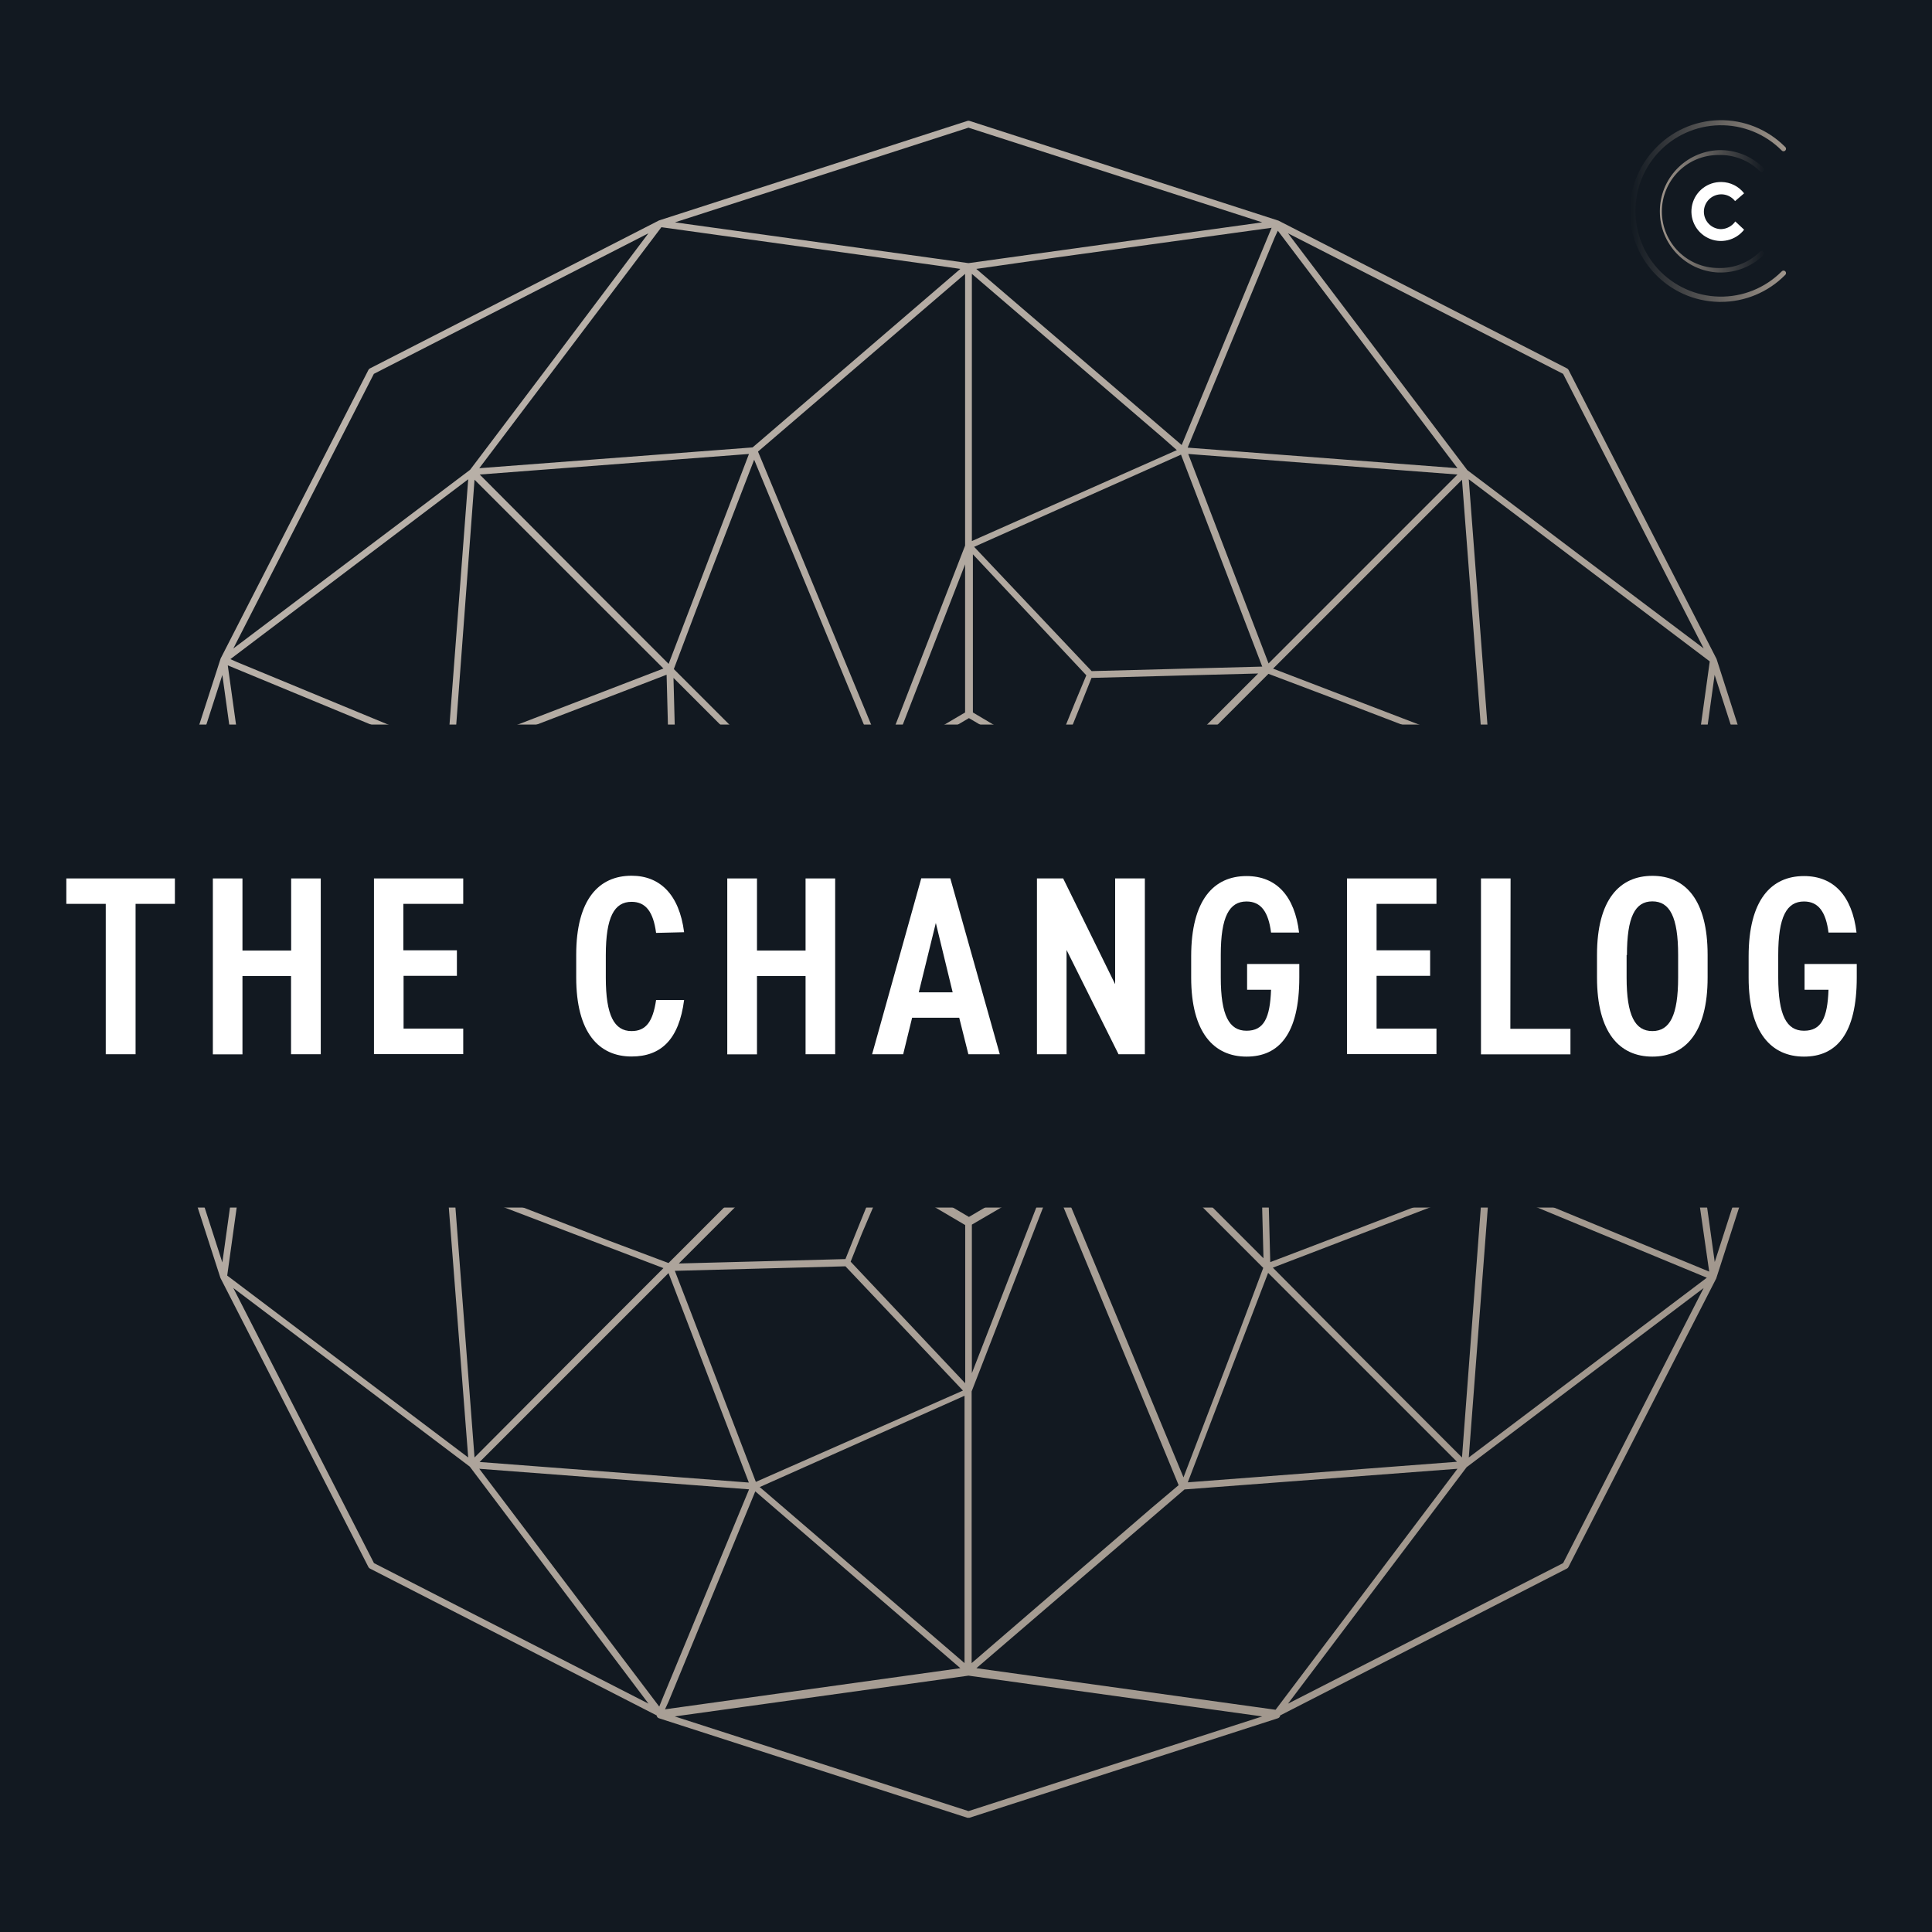
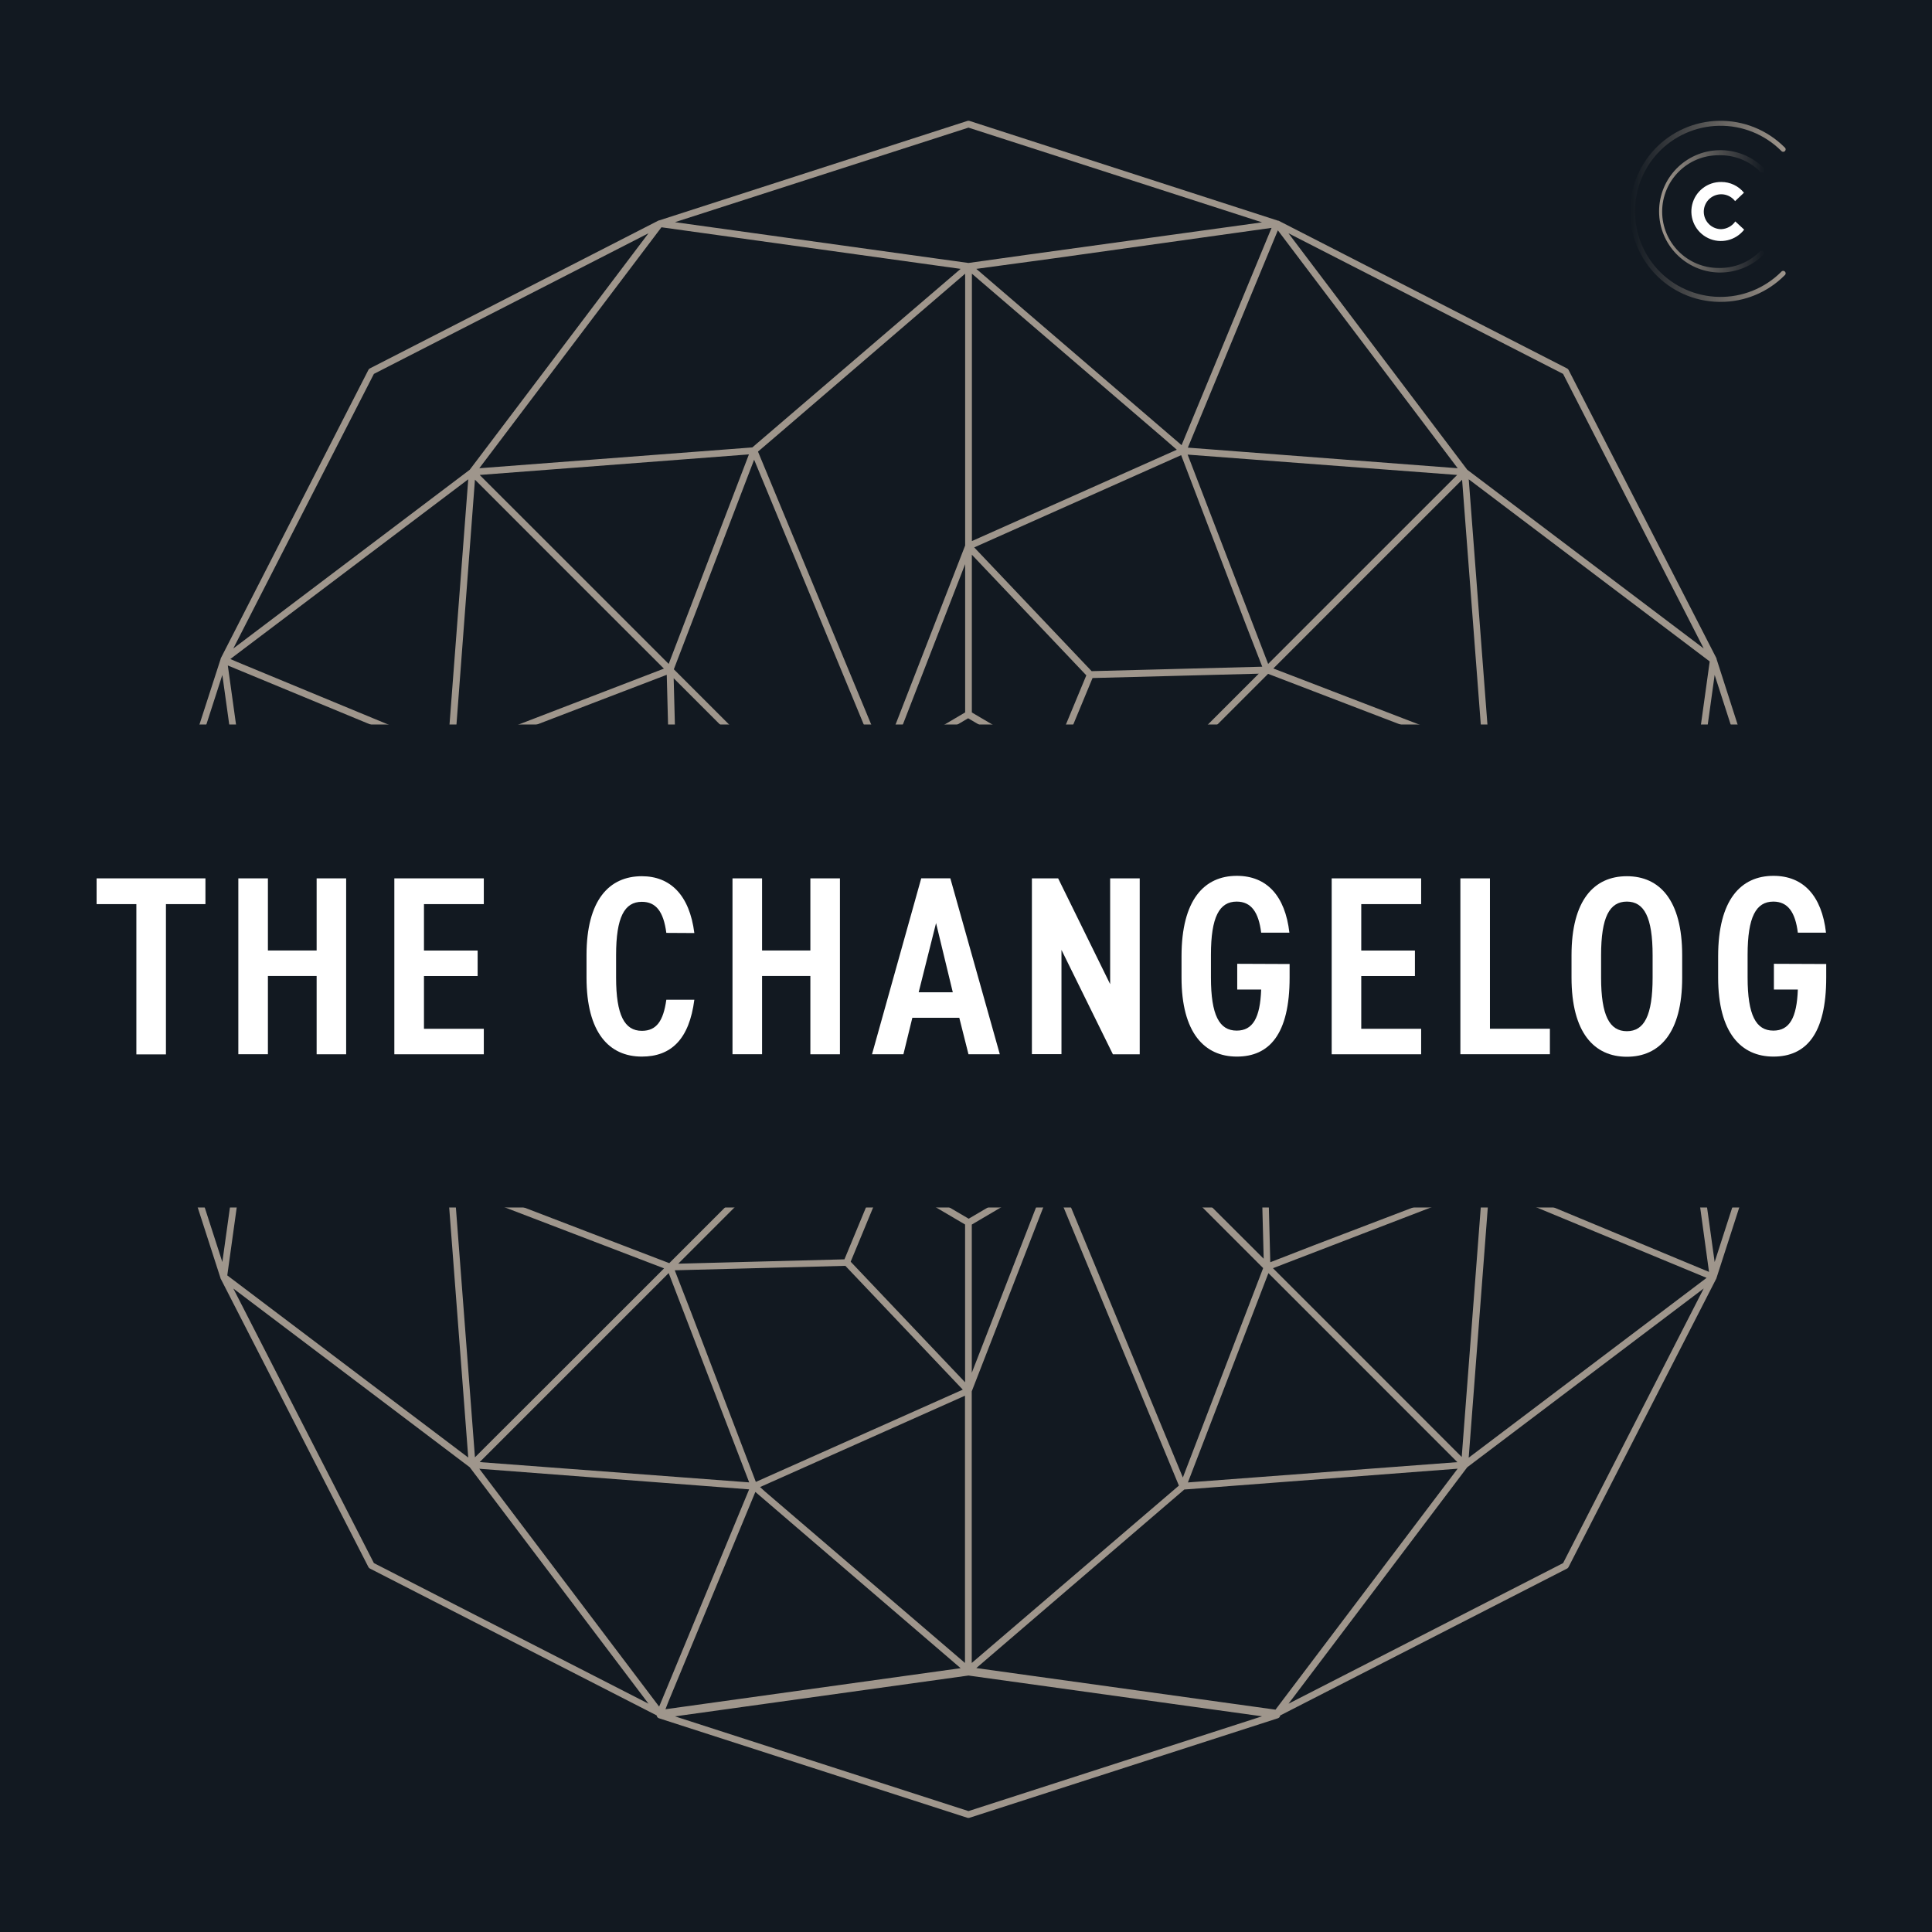
- <svg xmlns="http://www.w3.org/2000/svg" viewBox="0 0 171 171">
+ <svg xmlns="http://www.w3.org/2000/svg" viewBox="0 0 360 360">
  <defs>
-     <style>.cls-1{fill:#121921;}.cls-2{fill:url(#New_Gradient_Swatch_9);}.cls-3{fill:#fff;}.cls-4{fill:url(#New_Gradient_Swatch_7);}.cls-5{fill:url(#linear-gradient);}</style>
-     <linearGradient id="New_Gradient_Swatch_9" x1="32.66" y1="32.66" x2="138.78" y2="138.78" gradientUnits="userSpaceOnUse">
-       <stop offset="0" stop-color="#bab2aa" />
-       <stop offset="1" stop-color="#a0968c" />
+     <style>.cls-1{fill:#121921;}.cls-2{fill:#9f968c;}.cls-3{fill:#fff;}.cls-4{fill:url(#New_Gradient_Swatch_22);}.cls-5{fill:url(#linear-gradient);}</style>
+     <linearGradient id="New_Gradient_Swatch_22" x1="303.75" y1="39.38" x2="332.67" y2="39.38" gradientUnits="userSpaceOnUse">
+       <stop offset="0" stop-color="#9f968c" stop-opacity="0" />
+       <stop offset="1" stop-color="#9f968c" />
    </linearGradient>
-     <linearGradient id="New_Gradient_Swatch_7" x1="144.28" y1="18.7" x2="158.02" y2="18.7" gradientUnits="userSpaceOnUse">
-       <stop offset="0" stop-color="#a0968c" stop-opacity="0" />
-       <stop offset="1" stop-color="#a0968c" />
-     </linearGradient>
-     <linearGradient id="linear-gradient" x1="146.87" y1="18.7" x2="156.18" y2="18.7" gradientUnits="userSpaceOnUse">
-       <stop offset="0" stop-color="#a0968c" />
-       <stop offset="1" stop-color="#a0968c" stop-opacity="0" />
+     <linearGradient id="linear-gradient" x1="309.21" y1="39.38" x2="328.8" y2="39.38" gradientUnits="userSpaceOnUse">
+       <stop offset="0" stop-color="#9f968c" />
+       <stop offset="1" stop-color="#9f968c" stop-opacity="0" />
    </linearGradient>
  </defs>
  <g id="Layer_2" data-name="Layer 2">
    <g id="Layer_1-2" data-name="Layer 1">
-       <rect class="cls-1" width="171" height="171" />
-       <path class="cls-2" d="M151.93,58.32h0v0h0L138.83,32.74a.3.3,0,0,0-.13-.13L113.16,19.53h0L85.81,10.7a.29.29,0,0,0-.18,0l-27.3,8.81h0L32.74,32.61a.3.3,0,0,0-.13.13L19.53,58.28h0L10.7,85.63a.3.3,0,0,0,0,.18l8.81,27.3h0v0h0L32.61,138.7a.3.3,0,0,0,.13.13l25.38,13a.29.29,0,0,0,.2.25l27.3,8.81h.18l27.31-8.81a.29.29,0,0,0,.2-.25l25.38-13a.3.3,0,0,0,.13-.13l13.08-25.54h0l8.81-27.3a.3.3,0,0,0,0-.18ZM132,103.75l-.35.41L124,87l-.44-1H147.2ZM38.72,68.55l1.08-1.26L47.88,85.4v0H24.24Zm3.73,60.85,9.79-9.79,6.93-6.93,7.11,18.54ZM66.75,40.69l5.08,12.26,6,14.49-7.92,2.05L65.1,64.68l-5.46-5.46,2-5.29ZM129,42l-9.79,9.79-6.93,6.93-7.11-18.54Zm-27,59.5L104,93.62l4.94,2,2.5,1,.18,6.75.21,8-8-8Zm2.28-8.47L108.38,86h14L111.67,96.15l-2.5-1Zm.26-14.25,17,6.61H108.38Zm-1-.51,0,.05s0,0,0,0l4.32,7.34-4.32,7.34v0l0,0-2.14,8.25-8.25,2.14-.05,0h0l-7.34,4.32-7.34-4.32h0l0,0-8.25-2.14-2.14-8.25,0-.05s0,0,0,0l-4.32-7.34,4.32-7.34v0l0,0,2.14-8.25,8.25-2.14,0,0h0l7.34-4.32,7.34,4.32h0l0,0,8.25,2.14ZM69.91,102,77.83,104l-2,4.94-1,2.5-6.75.18-8,.21,8-8Zm8.47,2.28,7.05,4.15v14L75.29,111.67l1-2.5Zm14.25.26-6.61,17V108.39Zm-32.9,7.94,15.1-.4,10.4,11L66.9,131.16l-5.72-14.93ZM55.21,61.18,59,59.72l.4,15.1-11,10.39L40.29,66.9Zm14.27,8.73-2.05,7.92-4.94-2-2.5-1L59.82,68l-.21-8,8,8Zm-2.28,8.47-4.15,7h-14L59.77,75.29l2.5,1Zm-.26,14.25L49.93,86H63.06ZM95.11,62.27l-2,4.94-7-4.15v-14L96.15,59.77Zm-16.3,4.68,6.61-17V63.06Zm22.72,2.54-7.92-2.05,2-4.94,1-2.5,6.75-.18,8-.21-8,8Zm18.08-17.24,9.79-9.79,1.82,23.83-18.54-7.11ZM111.72,59l-15.1.4-10.4-11,18.31-8.16,5.72,14.93Zm-53,.17L40.22,66.29,42,42.46l9.79,9.79Zm8.67,34.43,2.05,7.92-4.81,4.81-5.46,5.46-5.33-2L40.69,104.7l12.4-5.14Zm-8.67,18.64-6.93,6.93L42,129l-1.82-23.83ZM93.62,104l7.92-2.05,4.81,4.81,5.46,5.46-2,5.33-5.06,13.21-5.14-12.4Zm18.81,7.71-.4-15.1,11-10.4,8.16,18.32-14.93,5.72ZM104,77.83,102,69.91l4.81-4.81,5.46-5.46,5.29,2,13.25,5.08L118.5,71.82ZM85.42,24.24V48.29l-7.2,18.54L69.09,44.78l-2-4.81,1.75-1.5ZM59.18,58.76l-6.93-6.93L42.46,42l23.83-1.82ZM24.24,86H48.29l18.54,7.2-22,9.12-4.84,2-1.82-2.12Zm43,45.62,17.79-7.93.34-.15V147.2L67.69,132ZM86,147.2V123.15l7.2-18.54,9.12,22,2,4.84-2.37,2Zm19.13-16,7.11-18.54,6.93,6.93,9.79,9.79Zm7.53-19,18.54-7.11L129.4,129l-9.79-9.79ZM147.2,85.42H123.15l-18.54-7.2,22.06-9.14,4.81-2,1.78,2.07Zm-34.1-65L129,41.44l-23.88-1.82L112.83,21Zm-8.94,19.42L86.73,47.57l-.71.32V24.24l16.87,14.48ZM20.39,58.34,41.44,42.42,39.62,66.31,21,58.61ZM23.8,86.41l15.76,18.36,0,0L41.44,129,20.11,112.9Zm34.55,64.64L42.42,130l23.88,1.82L58.61,150.4Zm.82-.43L66.85,132,85,147.65l-26.14,3.64Zm45.67-18.79L129,130,112.9,151.33l-26.48-3.68Zm46.23-18.74L130,129l1.82-23.88,18.58,7.69ZM131.93,66.72l-.09-.1L130,42.42l21.33,16.12L147.65,85ZM112.55,20.16l-.27.65-7.69,18.58L86.41,23.8l7-1ZM85,23.8,67,39.27l-.39.33L42.42,41.44,58.54,20.11l24.53,3.41ZM20.16,58.89l.65.27,18.58,7.69L23.8,85l-.42-3Zm131.12,53.66-.65-.27L132,104.59l15.6-18.17,2.15,15.49ZM138.35,33.09l12.44,24.3L139.65,49l-9.78-7.39L114,20.65ZM85.72,11.3l26,8.38L91.05,22.55l-5.33.74-2.85-.4L59.74,19.68ZM33.09,33.09l24.3-12.44L49,31.8l-7.39,9.78L20.65,57.4ZM19.68,59.74l3.47,25,.14,1-3.61,26-8.38-26Zm13.42,78.61L20.65,114l11.15,8.42,9.78,7.39L57.4,150.79ZM85.72,160.3l-26-8.38,26-3.61,26,3.61Zm52.63-21.95L114,150.79l8.42-11.15,7.39-9.78L150.79,114Zm13.42-26.65-1.51-10.83-2.11-15.15,2.13-15.32,1.48-10.67,8.38,26Z" />
-       <rect class="cls-1" x="3.46" y="64.13" width="163.23" height="42.75" />
-       <path class="cls-3" d="M15.48,77.75V80H12V93.31H9.36V80H5.87V77.75Z" />
-       <path class="cls-3" d="M21.46,84.13h4.31V77.75h2.62V93.31H25.76V86.39H21.46v6.93H18.84V77.75h2.62Z" />
-       <path class="cls-3" d="M41,77.75V80h-5.3v4.11h4.74v2.26H35.72v4.67H41v2.26H33.1V77.75Z" />
-       <path class="cls-3" d="M58.07,82.57c-.25-1.89-.93-2.75-2.17-2.75-1.53,0-2.28,1.35-2.28,4.72v2c0,3.32.74,4.72,2.28,4.72,1.29,0,1.89-.86,2.17-2.75h2.48c-.45,3.5-2.05,5-4.65,5-2.89,0-4.9-2.1-4.9-7v-2c0-4.9,2-7,4.9-7,2.5,0,4.22,1.65,4.65,5Z" />
-       <path class="cls-3" d="M67,84.13H71.3V77.75h2.62V93.31H71.3V86.39H67v6.93H64.37V77.75H67Z" />
-       <path class="cls-3" d="M77.19,93.31l4.35-15.57h2.57l4.38,15.57H85.71l-.81-3.23H80.73l-.79,3.23Zm4.13-5.48h3l-1.49-6.14Z" />
-       <path class="cls-3" d="M101.33,77.75V93.31H99L94.4,84.08v9.23H91.78V77.75h2.32l4.6,9.36V77.75Z" />
-       <path class="cls-3" d="M115,85.32v1.2c0,5-1.8,7-4.67,7s-4.9-2.1-4.9-7V84.65c0-5,2-7.11,4.9-7.11,2.64,0,4.26,1.76,4.65,5h-2.48c-.23-1.81-.88-2.75-2.17-2.75-1.53,0-2.28,1.35-2.28,4.72v2c0,3.36.74,4.72,2.28,4.72s2.08-1.13,2.17-3.63h-2.12V85.32Z" />
-       <path class="cls-3" d="M127.14,77.75V80h-5.3v4.11h4.74v2.26h-4.74v4.67h5.3v2.26h-7.92V77.75Z" />
-       <path class="cls-3" d="M133.68,91.06H139v2.26h-7.92V77.75h2.62Z" />
-       <path class="cls-3" d="M141.35,86.52v-2c0-4.9,2-7,4.9-7s4.89,2.1,4.89,7v2c0,4.9-2,7-4.89,7S141.35,91.42,141.35,86.52Zm2.62-2v2c0,3.36.74,4.74,2.28,4.74s2.28-1.38,2.28-4.74v-2c0-3.36-.74-4.74-2.28-4.74S144,81.17,144,84.54Z" />
-       <path class="cls-3" d="M164.34,85.32v1.2c0,5-1.8,7-4.67,7s-4.9-2.1-4.9-7V84.65c0-5,2-7.11,4.9-7.11,2.64,0,4.26,1.76,4.65,5h-2.48c-.23-1.81-.88-2.75-2.17-2.75-1.53,0-2.28,1.35-2.28,4.72v2c0,3.36.74,4.72,2.28,4.72s2.08-1.13,2.17-3.63h-2.12V85.32Z" />
-       <path class="cls-3" d="M153.57,17.8a1.54,1.54,0,1,0-1.24,2.48,1.59,1.59,0,0,0,1.26-.68l.78.73a2.61,2.61,0,1,1-2-4.22,2.57,2.57,0,0,1,2,1Z" />
-       <path class="cls-4" d="M152.29,26.72h-.16a8,8,0,0,1-5.73-2.57,8,8,0,0,1,0-10.89A8,8,0,0,1,158,13a.22.22,0,1,1-.31.31,7.58,7.58,0,0,0-10.93.21,7.61,7.61,0,0,0,0,10.3,7.58,7.58,0,0,0,10.93.21.22.22,0,1,1,.31.31A8,8,0,0,1,152.29,26.72Z" />
-       <path class="cls-5" d="M152.28,24.12h-.18a5.42,5.42,0,0,1,0-10.83,5.43,5.43,0,0,1,4,1.58.22.22,0,0,1-.31.31,5,5,0,0,0-3.7-1.46,5,5,0,0,0,0,10,5,5,0,0,0,3.7-1.46.22.22,0,0,1,.31.31A5.44,5.44,0,0,1,152.28,24.12Z" />
+       <rect class="cls-1" width="360" height="360" />
+       <path class="cls-2" d="M319.85,122.78v-.09L292.28,68.93a.62.62,0,0,0-.27-.27L238.23,41.12h-.09L180.65,22.53a.61.61,0,0,0-.38,0L122.79,41.08l0,0h-.06L68.92,68.65a.62.62,0,0,0-.27.27L41.12,122.7v.07h0L22.53,180.27a.62.62,0,0,0,0,.38l18.55,57.48v0l0,.05v0L68.65,292a.62.62,0,0,0,.27.27l53.44,27.37a.62.62,0,0,0,.42.53l57.48,18.55a.62.62,0,0,0,.38,0l57.49-18.55a.62.62,0,0,0,.42-.52L292,292.28a.62.62,0,0,0,.27-.27l27.54-53.77v0s0,0,0,0v0l18.55-57.48a.62.62,0,0,0,0-.38Zm-42,95.64-.73.85L261,183.17l-.93-2.08h49.8ZM81.52,144.32l2.28-2.66,17,38.14,0,0H51Zm7.86,128.12L110,251.82l14.6-14.6,15,39ZM140.52,85.66l10.69,25.81L163.84,142l-16.67,4.32-10.12-10.12-11.49-11.49,4.27-11.13Zm131,2.84-20.62,20.61-14.6,14.6-15-39ZM214.64,213.76,219,197.09l10.4,4.31,5.26,2.18.37,14.21.44,16.76L218.5,217.62Zm4.8-17.83,8.73-14.84h29.4L235.1,202.42l-5.26-2.18Zm.55-30,35.82,13.91H228.18Zm-2.06-1.08a.62.62,0,0,0,.06.11s0,0,0,.05l9.09,15.45L218,195.92a.61.61,0,0,0,0,.08.6.6,0,0,0,0,.08l-4.5,17.36-17.36,4.5L196,218h-.05l-15.45,9.09L165,218l-.08,0-.08,0-17.36-4.5L143,196.08a.62.62,0,0,0-.06-.11s0,0,0-.05l-9.09-15.45L142.93,165a.61.61,0,0,0,0-.08.6.6,0,0,0,0-.08l4.5-17.36,17.36-4.5.1-.05.06,0,15.45-9.09,15.45,9.09.06,0,.1.05,17.36,4.5Zm-70.77,49.79L163.84,219l-4.31,10.4-2.18,5.26-14.21.37-16.76.44,16.93-16.93Zm17.83,4.8,14.84,8.73v29.4L158.51,235.1l2.18-5.26Zm30,.55-13.91,35.81V228.18ZM125.73,236.7l31.79-.83,21.88,23.07-38.56,17.19-12-31.43Zm-9.49-107.9,8-3.06.83,31.79L102,179.4,84.81,140.85Zm30,18.37L142,163.84l-10.4-4.31-5.26-2.18-.37-14.21-.44-16.76,16.93,16.93ZM141.49,165l-8.73,14.84h-29.4l22.48-21.33,5.26,2.18Zm-.55,30-35.82-13.91h27.63Zm59.3-63.91-4.31,10.4-14.84-8.73v-29.4l21.33,22.48Zm-34.31,9.85,13.91-35.82v27.63Zm47.83,5.35L197.09,142l4.31-10.4,2.18-5.26,14.21-.37,16.76-.44-16.93,16.93ZM251.82,110l20.62-20.61,3.83,50.17-39-15ZM235.2,124.23l-31.79.83L181.53,102l38.56-17.19,12,31.43Zm-111.49.36-39,15L88.5,89.38,109.11,110ZM142,197.09l4.32,16.67-10.12,10.12-11.49,11.49-11.22-4.3-27.8-10.66,26.1-10.81Zm-18.26,39.25-14.6,14.6L88.5,271.55l-3.83-50.17ZM197.09,219l16.67-4.32,10.12,10.12,11.49,11.49-4.3,11.22-10.66,27.8-10.81-26.1ZM236.7,235.2l-.83-31.79,23.07-21.88,17.19,38.56-31.43,12ZM219,163.84l-4.32-16.67,10.12-10.12,11.49-11.49,11.13,4.27,27.88,10.69-25.81,10.69ZM179.84,51v50.65l-15.16,39L145.44,94.28l-4.2-10.13L144.93,81ZM124.6,123.71,110,109.11,89.38,88.5l50.17-3.83ZM51,181.09h50.65l39,15.16L94.35,215.46l-10.2,4.23-3.83-4.46Zm90.63,96,37.46-16.7.72-.32v49.8l-37.33-32Zm39.44,32.78V259.26l15.16-39,19.21,46.36,4.23,10.2-5,4.28Zm40.28-33.64,15-39,14.6,14.6,20.61,20.62Zm15.85-39.92,39-15-3.83,50.18-20.61-20.62Zm72.69-56.5H259.26l-39-15.16,46.43-19.23,10.13-4.2,3.75,4.36ZM238.11,42.92l33.51,44.33-50.28-3.84,16.2-39.12ZM219.28,83.8l-36.68,16.35-1.5.67V51l35.52,30.49Zm-176.36,39L87.25,89.31l-3.84,50.28-39.12-16.2Zm7.18,59.1,33.18,38.66.09.1,3.88,50.93-44.9-33.94ZM122.82,318,89.31,273.68l50.28,3.84-16.2,39.12Zm1.72-.9L140.75,278,179,310.84l-55,7.65Zm96.14-39.55,50.93-3.88-33.94,44.9-55.75-7.75ZM318,238.11l-44.33,33.51,3.84-50.28,39.12,16.2Zm-40.26-97.65-.18-.22-3.88-50.93,44.9,33.94L310.84,179Zm-40.8-98-.57,1.37-16.2,39.12L181.92,50.1l14.73-2ZM179,50.1l-38,32.57-.81.7L89.31,87.25l33.94-44.9,51.64,7.18ZM42.45,124l1.37.57,39.12,16.2L50.09,179l-.88-6.34Zm276,113-1.37-.57L278,220.19l32.84-38.26,4.53,32.6ZM291.26,69.67l26.2,51.16L294,103.1,273.4,87.53,240.09,43.47ZM180.46,23.78l54.7,17.65-43.47,6L180.46,49l-6-.83-48.69-6.77ZM69.67,69.67l51.16-26.2L103.1,66.94,87.53,87.53,43.47,120.84Zm-28.24,56.1,7.31,52.54.3,2.16-7.61,54.69L23.78,180.47ZM69.67,291.26,43.48,240.1l23.46,17.73L87.53,273.4l33.31,44.06Zm110.79,46.21-54.69-17.65,54.69-7.61,54.7,7.6Zm110.8-46.21-51.16,26.2L257.84,294,273.4,273.4l44.06-33.31Zm28.24-56.1-3.17-22.8-4.43-31.89,4.48-32.25,3.12-22.46,17.65,54.7Z" />
+       <rect class="cls-1" y="135" width="360" height="90" />
+       <path class="cls-3" d="M38.28,163.67v4.8H30.92v28H25.41v-28H18v-4.8Z" />
+       <path class="cls-3" d="M49.92,177.11H59V163.67H64.5v32.78H59V181.86H49.92v14.58H44.41V163.67h5.51Z" />
+       <path class="cls-3" d="M90.15,163.67v4.8H79v8.65H89v4.75H79v9.83H90.15v4.75H73.48V163.67Z" />
+       <path class="cls-3" d="M124.16,173.83c-.52-4-1.95-5.79-4.56-5.79-3.23,0-4.8,2.85-4.8,9.93v4.18c0,7,1.57,9.93,4.8,9.93,2.71,0,4-1.8,4.56-5.79h5.22c-.95,7.36-4.32,10.59-9.78,10.59-6.08,0-10.31-4.42-10.31-14.73V178c0-10.31,4.23-14.73,10.31-14.73,5.27,0,8.88,3.47,9.78,10.59Z" />
+       <path class="cls-3" d="M142,177.11H151V163.67h5.51v32.78H151V181.86H142v14.58h-5.51V163.67H142Z" />
+       <path class="cls-3" d="M162.49,196.44l9.17-32.78h5.42l9.22,32.78h-5.84l-1.71-6.79H170l-1.66,6.79Zm8.69-11.54h6.36L174.42,172Z" />
+       <path class="cls-3" d="M212.37,163.67v32.78h-5L197.79,177v19.43h-5.51V163.67h4.89l9.69,19.71V163.67Z" />
+       <path class="cls-3" d="M240.3,179.63v2.52c0,10.59-3.8,14.73-9.83,14.73s-10.31-4.42-10.31-14.73V178.2c0-10.54,4.23-15,10.31-15,5.56,0,9,3.71,9.79,10.59H235c-.47-3.8-1.85-5.79-4.56-5.79-3.23,0-4.8,2.85-4.8,9.93v4.18c0,7.08,1.57,9.93,4.8,9.93,3,0,4.37-2.37,4.56-7.65h-4.46v-4.8Z" />
+       <path class="cls-3" d="M264.81,163.67v4.8H253.65v8.65h10v4.75h-10v9.83h11.16v4.75H248.14V163.67Z" />
+       <path class="cls-3" d="M277.63,191.69H288.8v4.75H272.12V163.67h5.51Z" />
+       <path class="cls-3" d="M292.83,182.15V178c0-10.31,4.23-14.73,10.31-14.73s10.31,4.42,10.31,14.73v4.18c0,10.31-4.23,14.73-10.31,14.73S292.83,192.45,292.83,182.15Zm5.51-4.18v4.18c0,7.08,1.57,10,4.8,10s4.8-2.9,4.8-10V178c0-7.08-1.57-10-4.8-10S298.34,170.89,298.34,178Z" />
+       <path class="cls-3" d="M340.29,179.63v2.52c0,10.59-3.8,14.73-9.83,14.73s-10.31-4.42-10.31-14.73V178.2c0-10.54,4.23-15,10.31-15,5.56,0,9,3.71,9.79,10.59H335c-.47-3.8-1.85-5.79-4.56-5.79-3.23,0-4.8,2.85-4.8,9.93v4.18c0,7.08,1.57,9.93,4.8,9.93,3,0,4.37-2.37,4.56-7.65h-4.46v-4.8Z" />
+       <path class="cls-3" d="M323.31,37.48a3.25,3.25,0,1,0-2.61,5.22,3.34,3.34,0,0,0,2.65-1.44L325,42.79a5.5,5.5,0,1,1-4.26-8.88,5.4,5.4,0,0,1,4.22,2Z" />
+       <path class="cls-4" d="M320.61,56.25h-.33a16.75,16.75,0,0,1-12.07-5.41,16.93,16.93,0,0,1,0-22.92,16.88,16.88,0,0,1,24.32-.47.46.46,0,1,1-.64.64,16,16,0,0,0-23,.45,16,16,0,0,0,0,21.68,16,16,0,0,0,23,.45.46.46,0,1,1,.64.64A16.73,16.73,0,0,1,320.61,56.25Z" />
+       <path class="cls-5" d="M320.6,50.78h-.39a11.4,11.4,0,0,1,0-22.79,11.44,11.44,0,0,1,8.46,3.33A.46.46,0,0,1,328,32a10.54,10.54,0,0,0-7.78-3.07,10.49,10.49,0,0,0,0,21A10.54,10.54,0,0,0,328,46.79a.46.46,0,0,1,.64.64A11.45,11.45,0,0,1,320.6,50.78Z" />
    </g>
  </g>
</svg>
